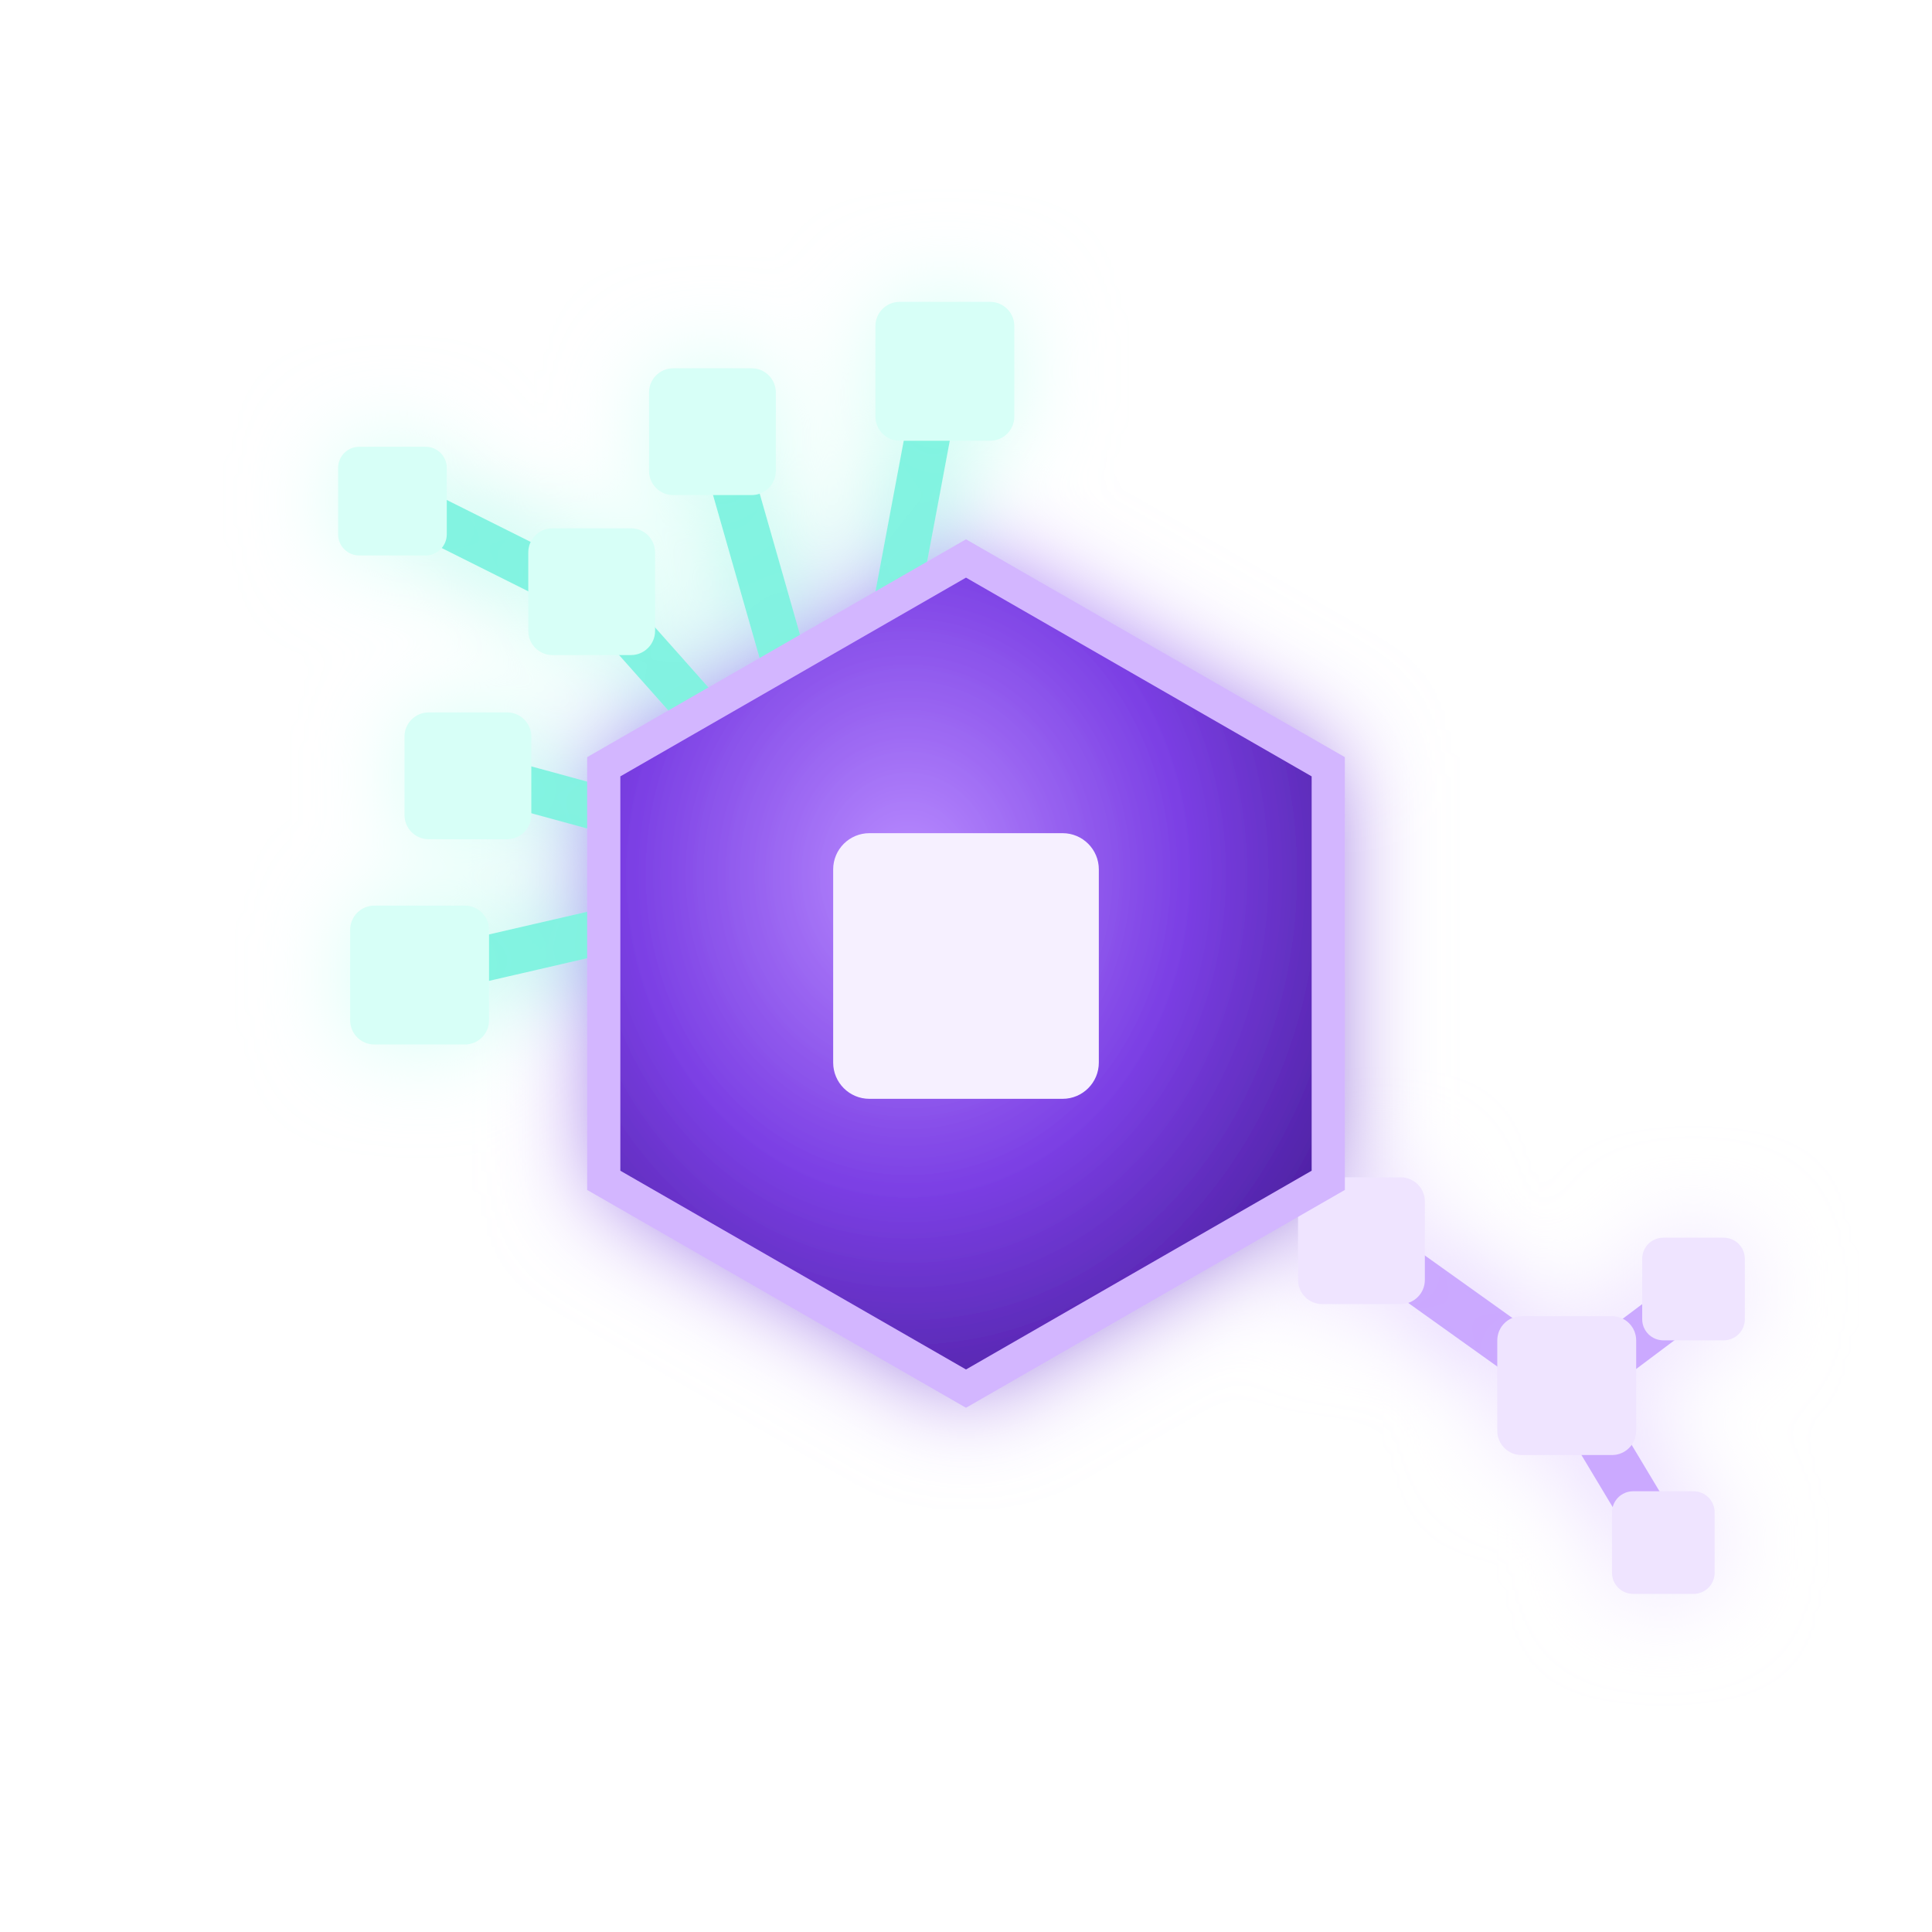
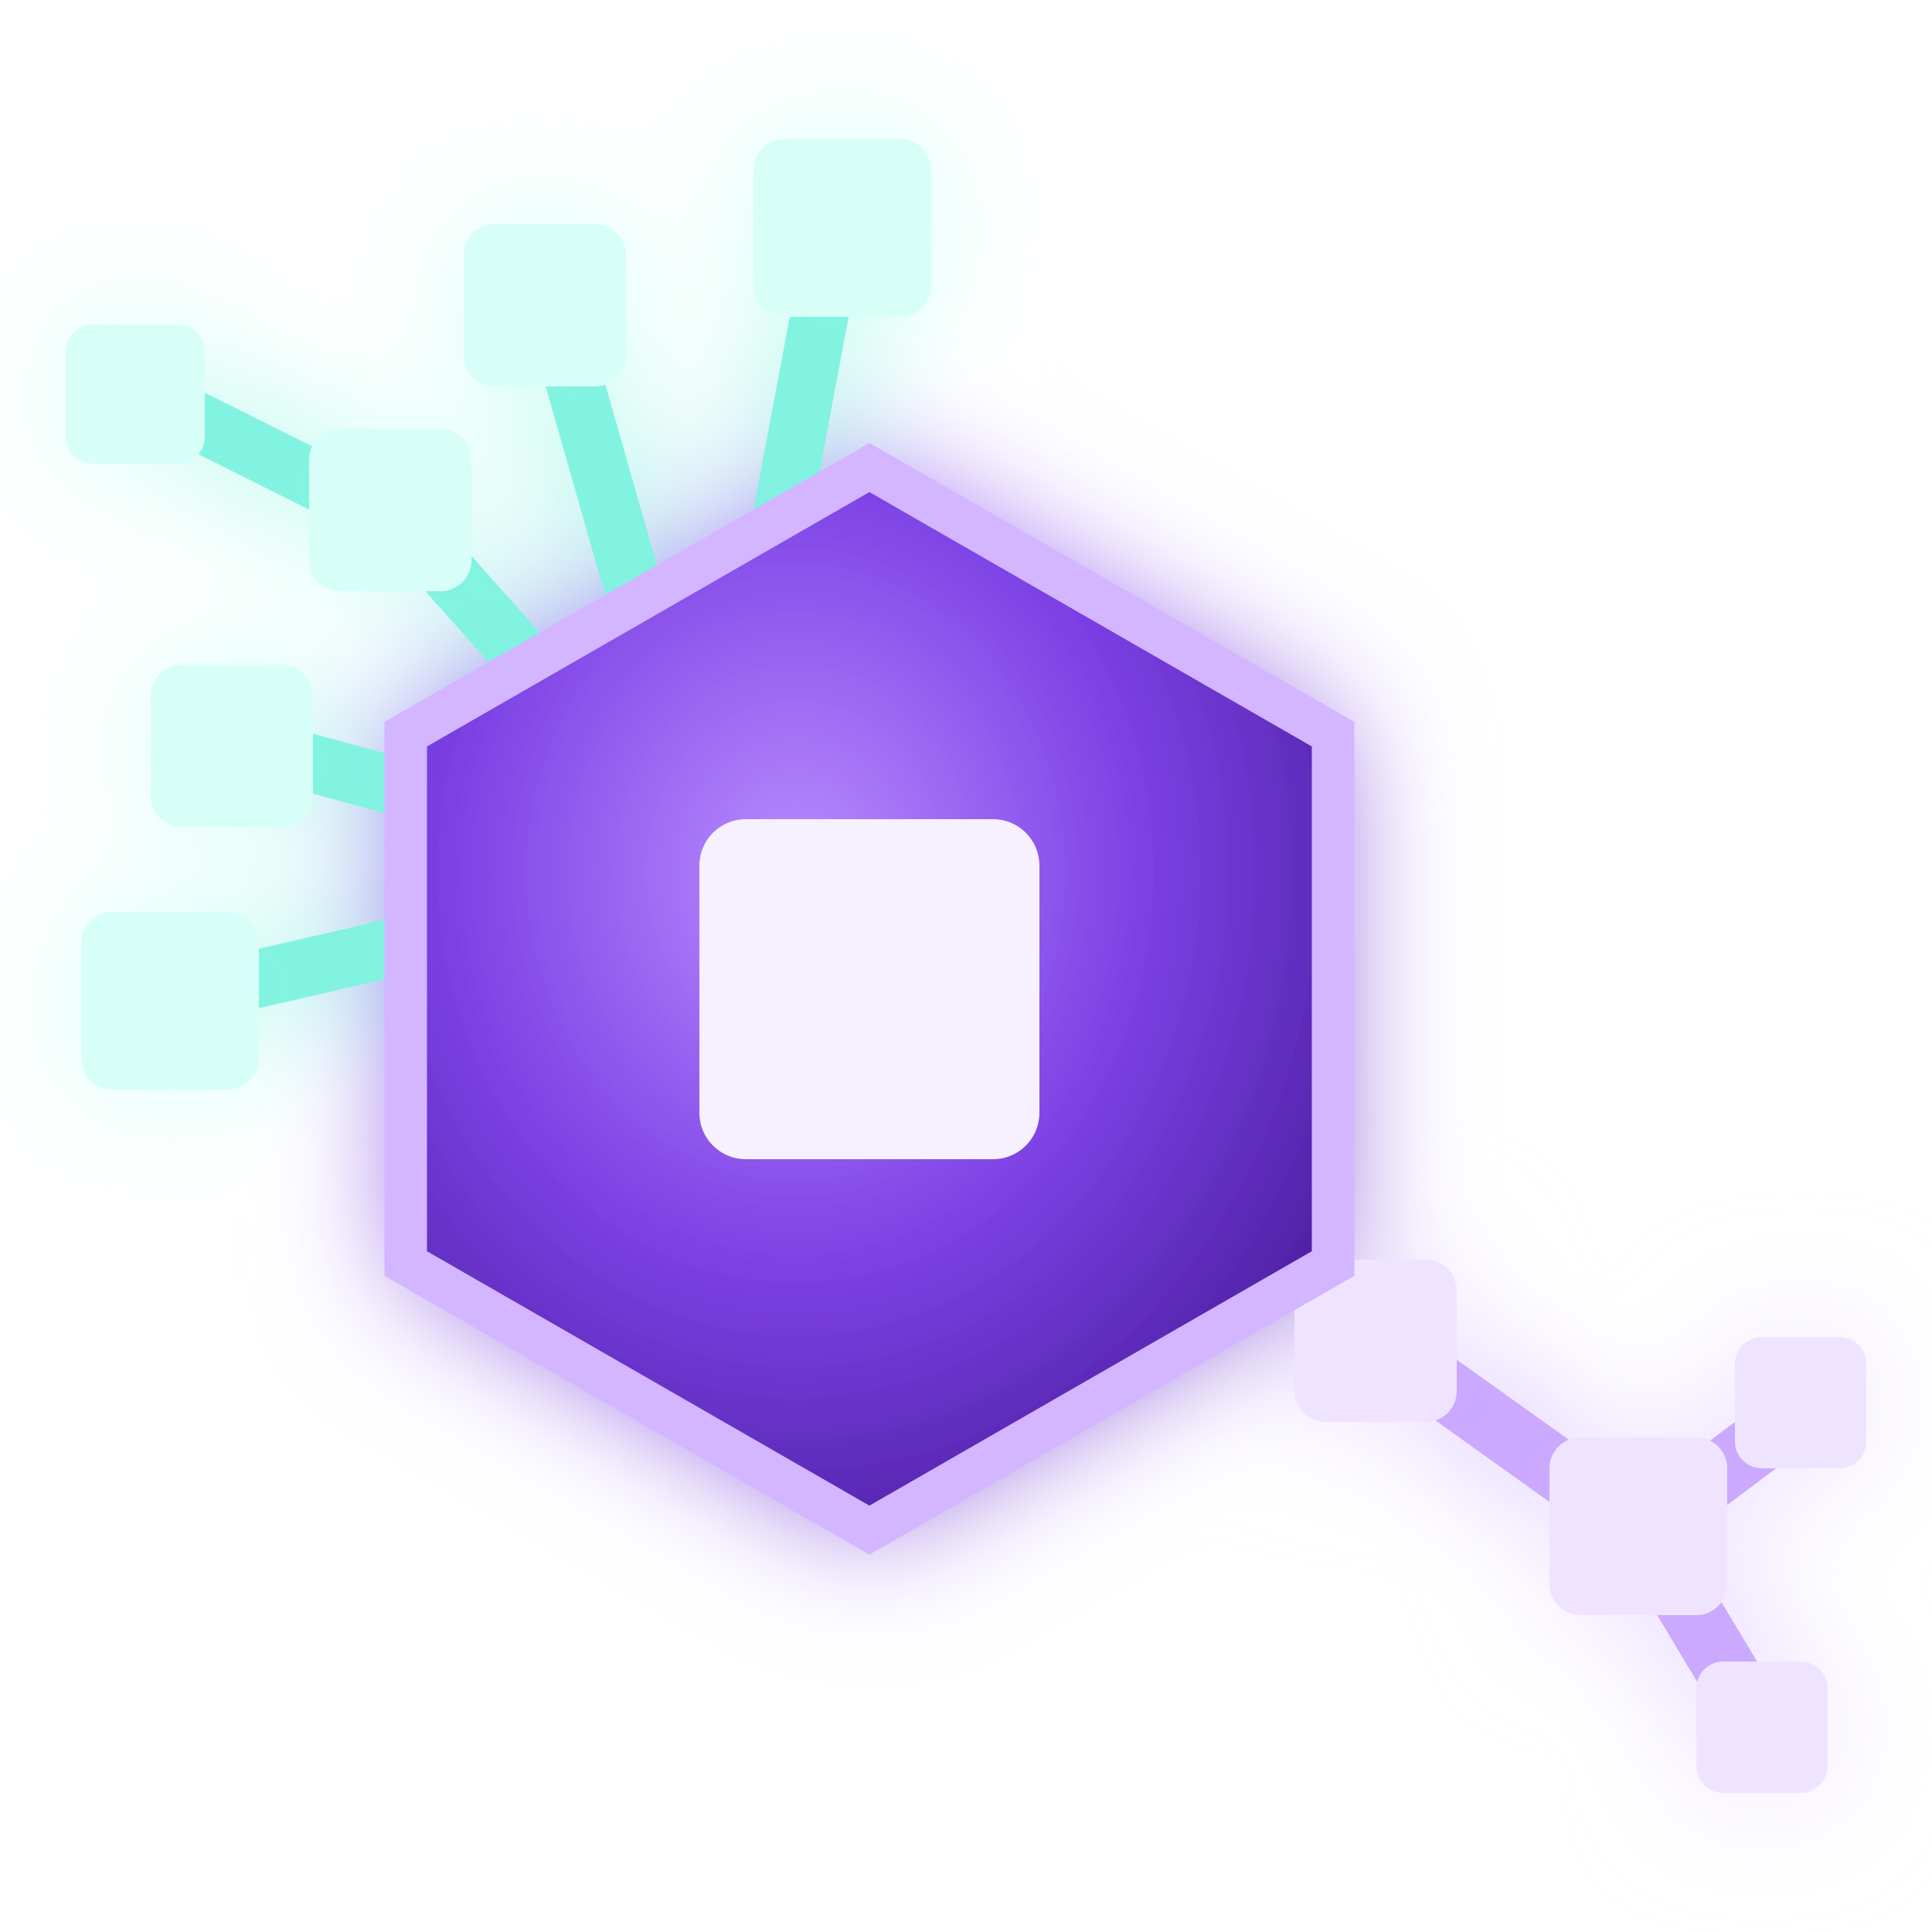
- <svg xmlns="http://www.w3.org/2000/svg" viewBox="0 0 64 64" role="img" aria-label="Aura">
+ <svg xmlns="http://www.w3.org/2000/svg" viewBox="9.5 6.4 50 50" role="img" aria-label="Aura">
  <defs>
    <radialGradient id="soma" cx="42%" cy="38%" r="70%">
      <stop offset="0%" stop-color="#b98cff" />
      <stop offset="55%" stop-color="#7b3fe4" />
      <stop offset="100%" stop-color="#4a1f9e" />
    </radialGradient>
    <filter id="bloom" x="-60%" y="-60%" width="220%" height="220%">
      <feGaussianBlur stdDeviation="1.6" result="blur" />
      <feMerge>
        <feMergeNode in="blur" />
        <feMergeNode in="SourceGraphic" />
      </feMerge>
    </filter>
  </defs>
  <g filter="url(#bloom)">
    <g stroke="#7ff3e0" stroke-width="1.5" stroke-linecap="round" fill="none" opacity="0.95">
      <path d="M28 29 L20 20" />
      <path d="M28 29 L24 15" />
      <path d="M28 29 L31 13" />
      <path d="M28 29 L17 26" />
      <path d="M28 29 L15 32" />
      <path d="M20 20 L14 17" />
    </g>
    <g fill="#d7fff7">
      <rect x="17.5" y="17.5" width="4.2" height="4.2" rx="0.8" />
      <rect x="21.5" y="12.2" width="4.2" height="4.2" rx="0.8" />
      <rect x="29" y="10" width="4.6" height="4.6" rx="0.8" />
      <rect x="13.4" y="23.6" width="4.2" height="4.2" rx="0.8" />
      <rect x="11.6" y="30" width="4.6" height="4.6" rx="0.8" />
      <rect x="11.2" y="14.8" width="3.6" height="3.6" rx="0.7" />
    </g>
    <g stroke="#c9a6ff" stroke-width="1.6" stroke-linecap="round" fill="none" opacity="0.95">
      <path d="M37 33 L45 41" />
      <path d="M45 41 L52 46" />
      <path d="M52 46 L56 43" />
      <path d="M52 46 L55 51" />
    </g>
    <g fill="#efe4ff">
      <rect x="43" y="39" width="4.2" height="4.2" rx="0.8" />
      <rect x="49.6" y="43.6" width="4.6" height="4.6" rx="0.8" />
      <rect x="54.4" y="41" width="3.4" height="3.4" rx="0.7" />
      <rect x="53.4" y="49.4" width="3.4" height="3.4" rx="0.7" />
    </g>
    <path d="M32 18.5 L44 25.4 L44 39.1 L32 46 L20 39.1 L20 25.4 Z" fill="url(#soma)" stroke="#d3b6ff" stroke-width="1.1" />
    <rect x="27.6" y="27.6" width="8.8" height="8.8" rx="1.2" fill="#f6f0ff" />
  </g>
</svg>
